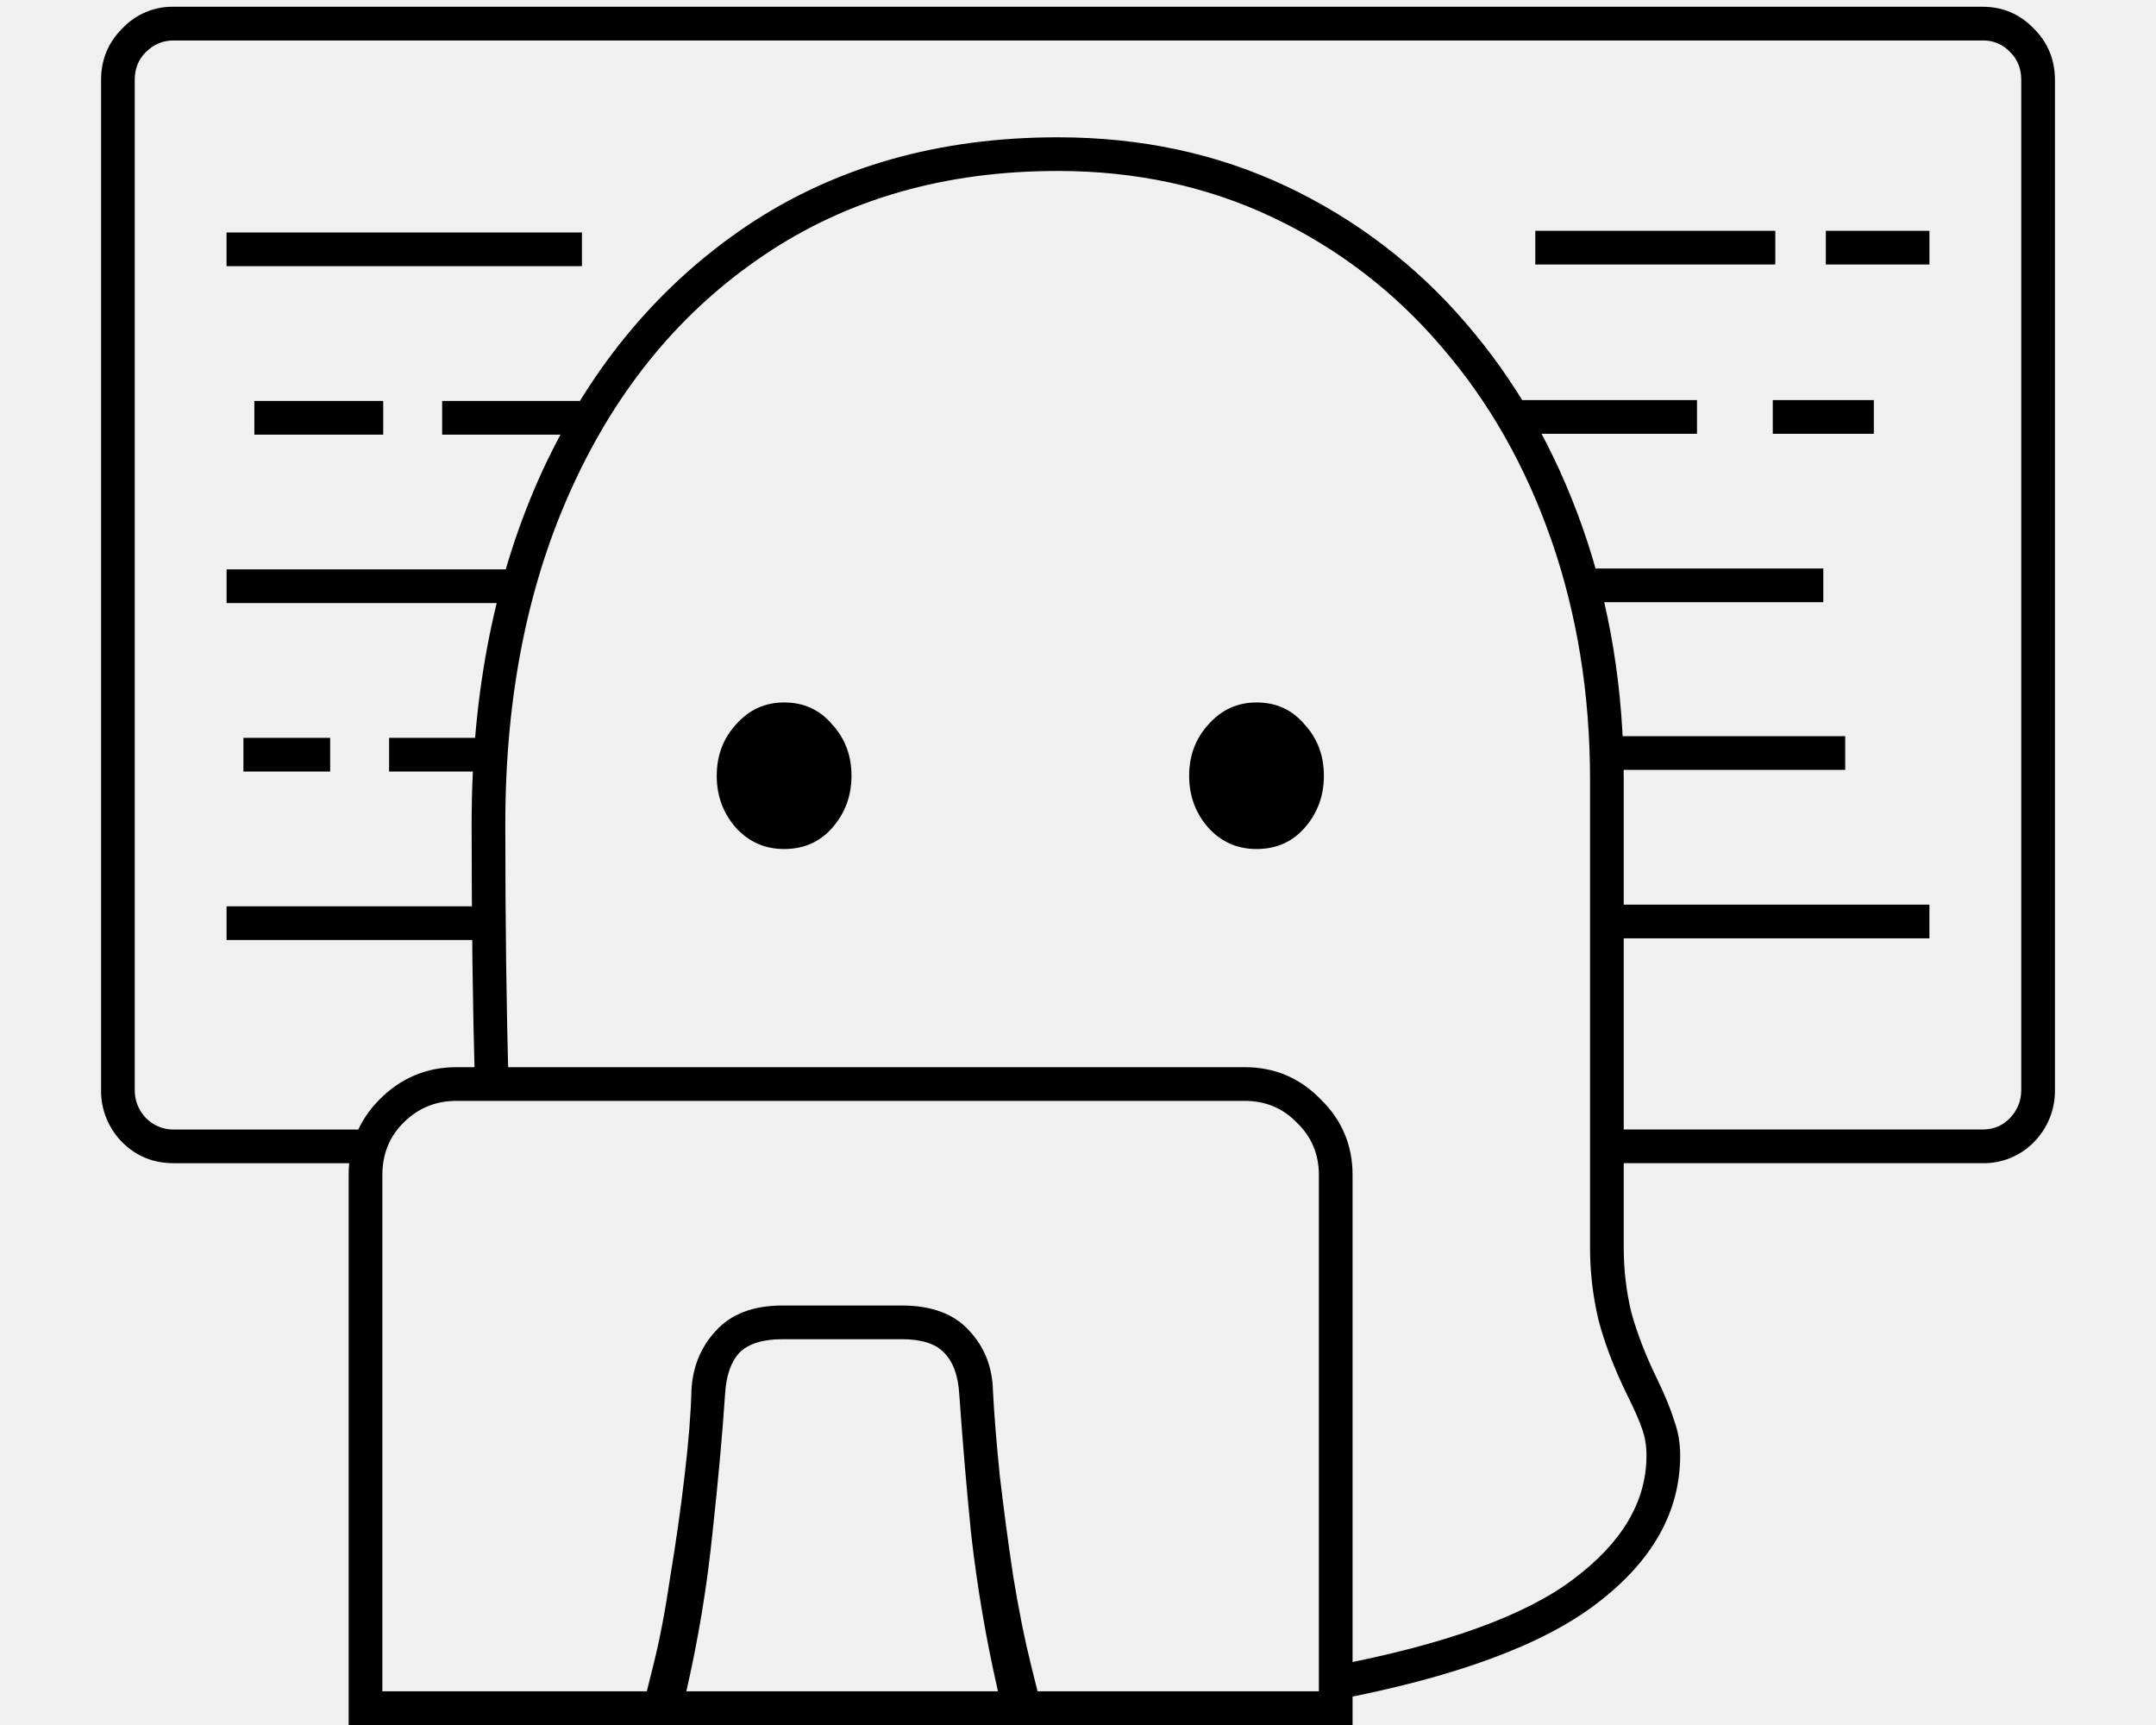
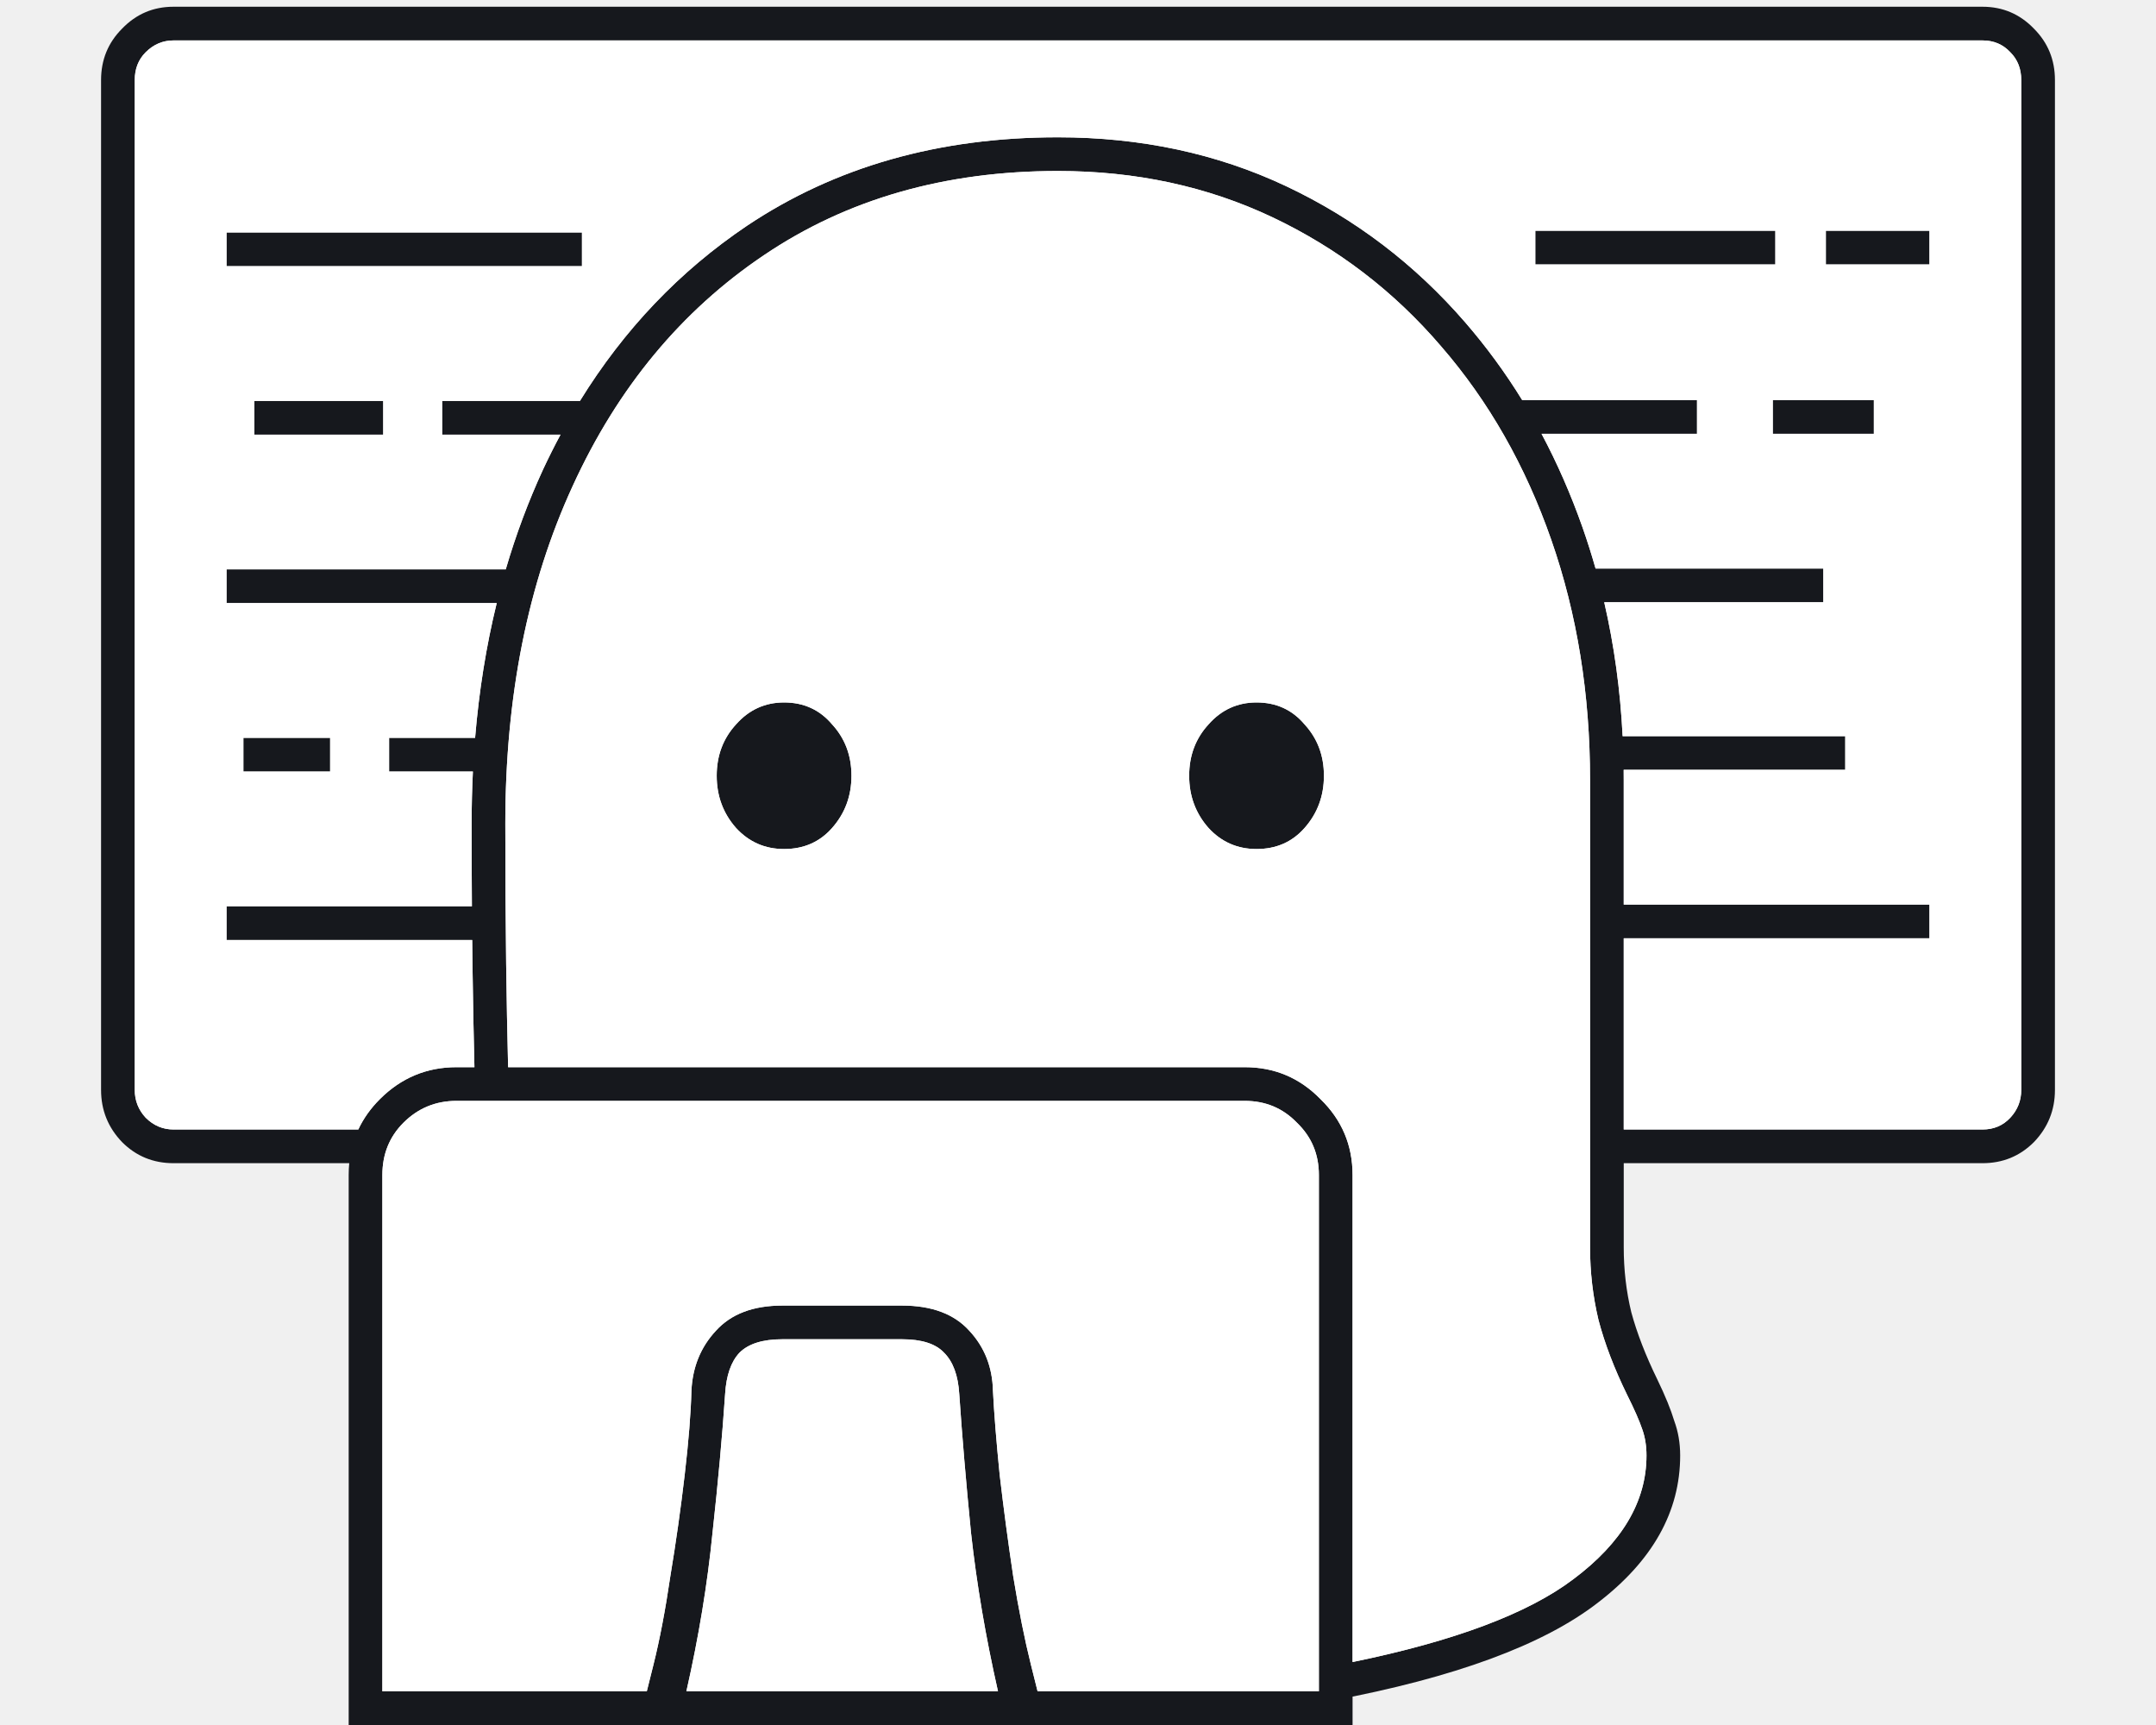
- <svg xmlns="http://www.w3.org/2000/svg" width="80" height="64" fill="currentColor" viewBox="0 0 80 64">
-   <path d="M6.438 43.156c-.75 0-1.386-.26-1.907-.781a2.699 2.699 0 0 1-.781-1.938V2.97c0-.75.26-1.386.781-1.906A2.544 2.544 0 0 1 6.438.25h67.124c.75 0 1.386.27 1.907.813.52.52.781 1.156.781 1.906v37.468a2.7 2.7 0 0 1-.781 1.938 2.596 2.596 0 0 1-1.906.781H59.437v-1.25h14.126c.416 0 .76-.146 1.03-.437.272-.292.407-.636.407-1.032V2.97c0-.417-.135-.76-.406-1.031a1.346 1.346 0 0 0-1.031-.438H6.436c-.395 0-.74.146-1.03.438-.272.27-.407.614-.407 1.03v37.47c0 .395.135.74.406 1.03a1.41 1.41 0 0 0 1.032.438h7.5v1.25h-7.5Zm19.03 19.594h11.563a52.546 52.546 0 0 1-1-5.875 167.767 167.767 0 0 1-.437-5.156c-.042-.688-.23-1.198-.563-1.532-.312-.333-.833-.5-1.562-.5H29.03c-.729 0-1.26.167-1.593.5-.313.334-.49.844-.532 1.532-.104 1.541-.26 3.26-.468 5.156a47.9 47.9 0 0 1-.97 5.875ZM8.407 34.875v-1.25h9.563v1.25H8.406ZM12.937 64V43.594c0-1.104.386-2.042 1.157-2.813.791-.791 1.74-1.187 2.844-1.187h29.25c1.104 0 2.041.396 2.812 1.187.792.771 1.188 1.709 1.188 2.813V64h-37.25Zm1.25-1.25H24l.25-1c.23-.917.438-2.01.625-3.281.208-1.25.385-2.5.531-3.75.146-1.25.23-2.292.25-3.125.042-.875.344-1.615.907-2.219.562-.625 1.385-.938 2.468-.938h4.438c1.104 0 1.937.313 2.5.938.562.604.854 1.344.875 2.219.041.833.125 1.875.25 3.125.146 1.25.312 2.5.5 3.75.208 1.27.427 2.364.656 3.281l.25 1h10.438V43.594c0-.771-.271-1.417-.813-1.938-.52-.541-1.167-.812-1.938-.812h-29.25c-.77 0-1.427.27-1.968.812-.521.521-.781 1.167-.781 1.938V62.75ZM9.032 28.625v-1.25h3.219v1.25h-3.22Zm5.406 0v-1.25h3.532v1.25h-3.532Zm-6.03-6.25v-1.25h10.968l-.313 1.25H8.406Zm1.03-6.25v-1.25h4.782v1.25H9.438ZM29.095 31.5c-.709 0-1.302-.26-1.782-.781-.479-.542-.718-1.188-.718-1.938s.24-1.385.718-1.906c.48-.542 1.073-.813 1.782-.813.729 0 1.323.271 1.781.813.48.52.719 1.156.719 1.906s-.24 1.396-.719 1.938c-.458.52-1.052.781-1.781.781ZM16.406 16.125v-1.25h5.75l-.312 1.25h-5.438Zm-8-6.25v-1.25h13.188v1.25H8.406Zm41.032 53.219v-1.282c4.166-.791 7.145-1.864 8.937-3.218 1.813-1.354 2.719-2.886 2.719-4.594 0-.354-.052-.677-.157-.969-.104-.312-.291-.74-.562-1.281-.48-.98-.833-1.906-1.063-2.781A11.565 11.565 0 0 1 59 46.28V28.938c0-3.188-.48-6.157-1.438-8.907s-2.322-5.146-4.093-7.187a18.696 18.696 0 0 0-6.25-4.781c-2.417-1.146-5.073-1.72-7.969-1.72-4.188 0-7.823 1.042-10.906 3.126-3.063 2.062-5.427 4.916-7.094 8.562-1.667 3.625-2.5 7.802-2.5 12.532 0 1.833.01 3.562.031 5.187.021 1.625.052 3.156.094 4.594h-1.25a285.558 285.558 0 0 1-.094-4.594c-.02-1.625-.031-3.354-.031-5.188 0-4.937.885-9.322 2.656-13.156 1.792-3.833 4.313-6.843 7.563-9.031 3.27-2.188 7.114-3.281 11.531-3.281 3.083 0 5.906.604 8.469 1.812a19.994 19.994 0 0 1 6.656 5.063c1.875 2.166 3.323 4.698 4.344 7.594 1.02 2.895 1.531 6.02 1.531 9.375V46.28c0 .834.094 1.636.281 2.407.209.77.532 1.604.969 2.5.292.604.5 1.114.625 1.53.146.397.219.824.219 1.282 0 2.083-1.021 3.906-3.063 5.469-2.02 1.562-5.302 2.77-9.843 3.625ZM46.624 31.5c-.708 0-1.302-.26-1.781-.781-.48-.542-.719-1.188-.719-1.938s.24-1.385.719-1.906c.479-.542 1.073-.813 1.781-.813.73 0 1.323.271 1.781.813.48.52.719 1.156.719 1.906s-.24 1.396-.719 1.938c-.458.52-1.052.781-1.781.781Zm12.938 3.313v-1.25h12.03v1.25h-12.03Zm0-6.25v-1.25h8.906v1.25h-8.906Zm-.657-6.22v-1.25h8.75v1.25h-8.75Zm-2.562-6.25-.625-1.25h7.25v1.25h-6.625Zm9.437 0v-1.25h3.75v1.25h-3.75Zm-8.812-6.28v-1.25h8.906v1.25h-8.906Zm10.781 0v-1.25h3.844v1.25H67.75Z" />
+ <svg xmlns="http://www.w3.org/2000/svg" width="80" height="64" viewBox="0 0 80 64" fill="none">
+   <g id="code">
+     <g id="ð¨ð»âð»">
+       <path d="M6.438 43.156C5.688 43.156 5.052 42.896 4.531 42.375C4.01 41.833 3.75 41.188 3.75 40.438V2.969C3.75 2.219 4.01 1.583 4.531 1.062C5.052 0.521 5.688 0.25 6.438 0.25H73.562C74.312 0.25 74.948 0.521 75.469 1.062C75.99 1.583 76.25 2.219 76.25 2.969V40.438C76.25 41.188 75.99 41.833 75.469 42.375C74.948 42.896 74.312 43.156 73.562 43.156H59.438V41.906H60.25H73.562C73.979 41.906 74.323 41.76 74.594 41.469C74.865 41.177 75 40.833 75 40.438V2.969C75 2.552 74.865 2.208 74.594 1.938C74.323 1.646 73.979 1.5 73.562 1.5H6.438C6.042 1.5 5.698 1.646 5.406 1.938C5.135 2.208 5 2.552 5 2.969V40.438C5 40.833 5.135 41.177 5.406 41.469C5.698 41.76 6.042 41.906 6.438 41.906H13.295H13.938V43.156H6.438ZM25.469 62.75H37.031C36.573 60.729 36.24 58.771 36.031 56.875C35.844 54.979 35.698 53.26 35.594 51.719C35.552 51.031 35.365 50.521 35.031 50.188C34.719 49.854 34.198 49.688 33.469 49.688H29.031C28.302 49.688 27.771 49.854 27.438 50.188C27.125 50.521 26.948 51.031 26.906 51.719C26.802 53.26 26.646 54.979 26.438 56.875C26.25 58.771 25.927 60.729 25.469 62.75ZM8.406 34.875V33.625H17.51H17.969V34.875H17.521H8.406ZM12.938 64V43.594C12.938 42.98 13.057 42.417 13.295 41.906C13.485 41.498 13.752 41.123 14.094 40.781C14.885 39.99 15.833 39.594 16.938 39.594H17.604H18.854H46.188C47.292 39.594 48.229 39.99 49 40.781C49.792 41.552 50.188 42.49 50.188 43.594V61.664V64H12.938ZM14.188 62.75H24L24.25 61.75C24.479 60.833 24.688 59.74 24.875 58.469C25.083 57.219 25.26 55.969 25.406 54.719C25.552 53.469 25.635 52.427 25.656 51.594C25.698 50.719 26 49.979 26.562 49.375C27.125 48.75 27.948 48.438 29.031 48.438H33.469C34.573 48.438 35.406 48.75 35.969 49.375C36.531 49.979 36.823 50.719 36.844 51.594C36.885 52.427 36.969 53.469 37.094 54.719C37.24 55.969 37.406 57.219 37.594 58.469C37.802 59.74 38.021 60.833 38.25 61.75L38.5 62.75H48.938V43.594C48.938 42.823 48.667 42.177 48.125 41.656C47.604 41.115 46.958 40.844 46.188 40.844H16.938C16.167 40.844 15.51 41.115 14.969 41.656C14.448 42.177 14.188 42.823 14.188 43.594V62.75ZM9.031 28.625V27.375H12.25V28.625H9.031ZM14.438 28.625V27.375H17.629H17.969V28.625H17.547H14.438ZM8.406 22.375V21.125H18.766H19.375L19.062 22.375H18.431H8.406ZM9.438 16.125V14.875H14.219V16.125H9.438ZM29.094 31.5C28.385 31.5 27.792 31.24 27.312 30.719C26.833 30.177 26.594 29.531 26.594 28.781C26.594 28.031 26.833 27.396 27.312 26.875C27.792 26.333 28.385 26.062 29.094 26.062C29.823 26.062 30.417 26.333 30.875 26.875C31.354 27.396 31.594 28.031 31.594 28.781C31.594 29.531 31.354 30.177 30.875 30.719C30.417 31.24 29.823 31.5 29.094 31.5ZM16.406 16.125V14.875H21.519H22.156L21.844 16.125H20.799H16.406ZM8.406 9.875V8.625H21.594V9.875H8.406ZM49.438 63.094V61.812C49.692 61.764 49.942 61.715 50.188 61.664C53.964 60.889 56.693 59.865 58.375 58.594C60.188 57.24 61.094 55.708 61.094 54C61.094 53.646 61.042 53.323 60.938 53.031C60.833 52.719 60.646 52.292 60.375 51.75C59.896 50.771 59.542 49.844 59.312 48.969C59.104 48.094 59 47.198 59 46.281V28.938C59 25.75 58.521 22.781 57.562 20.031C56.604 17.281 55.24 14.885 53.469 12.844C51.719 10.802 49.635 9.208 47.219 8.062C44.802 6.917 42.146 6.344 39.25 6.344C35.062 6.344 31.427 7.385 28.344 9.469C25.281 11.531 22.917 14.385 21.25 18.031C19.583 21.656 18.75 25.833 18.75 30.562C18.75 32.396 18.76 34.125 18.781 35.75C18.799 37.096 18.823 38.377 18.854 39.594C18.861 39.846 18.868 40.096 18.875 40.344H17.625C17.618 40.096 17.611 39.846 17.604 39.594C17.573 38.377 17.549 37.096 17.531 35.75C17.528 35.462 17.524 35.17 17.521 34.875C17.517 34.465 17.513 34.048 17.51 33.625C17.503 32.639 17.5 31.618 17.5 30.562C17.5 29.907 17.516 29.261 17.547 28.625C17.567 28.204 17.595 27.787 17.629 27.375C17.774 25.632 18.041 23.966 18.431 22.375C18.534 21.953 18.646 21.536 18.766 21.125C19.145 19.832 19.608 18.593 20.156 17.406C20.361 16.968 20.575 16.541 20.799 16.125C21.029 15.697 21.269 15.28 21.519 14.875C23.155 12.223 25.221 10.056 27.719 8.375C30.99 6.188 34.833 5.094 39.25 5.094C42.333 5.094 45.156 5.698 47.719 6.906C50.281 8.115 52.5 9.802 54.375 11.969C55.15 12.865 55.853 13.823 56.482 14.844C56.733 15.251 56.972 15.667 57.2 16.094C57.782 17.185 58.288 18.341 58.719 19.562C58.896 20.066 59.058 20.576 59.205 21.094C59.322 21.506 59.429 21.923 59.526 22.344C59.894 23.937 60.122 25.593 60.209 27.312C60.23 27.726 60.243 28.142 60.248 28.562C60.249 28.687 60.25 28.812 60.25 28.938V33.562V34.812V41.906V46.281C60.25 47.115 60.344 47.917 60.531 48.688C60.74 49.458 61.062 50.292 61.5 51.188C61.792 51.792 62 52.302 62.125 52.719C62.271 53.115 62.344 53.542 62.344 54C62.344 56.083 61.323 57.906 59.281 59.469C57.26 61.031 53.979 62.24 49.438 63.094ZM46.625 31.5C45.917 31.5 45.323 31.24 44.844 30.719C44.365 30.177 44.125 29.531 44.125 28.781C44.125 28.031 44.365 27.396 44.844 26.875C45.323 26.333 45.917 26.062 46.625 26.062C47.354 26.062 47.948 26.333 48.406 26.875C48.885 27.396 49.125 28.031 49.125 28.781C49.125 29.531 48.885 30.177 48.406 30.719C47.948 31.24 47.354 31.5 46.625 31.5ZM59.562 34.812V33.562H60.25H71.594V34.812H60.25H59.562ZM59.562 28.562V27.312H60.209H68.469V28.562H60.248H59.562ZM58.906 22.344V21.094H59.205H67.656V22.344H59.526H58.906ZM56.344 16.094L55.719 14.844H56.482H62.969V16.094H57.2H56.344ZM65.781 16.094V14.844H69.531V16.094H65.781ZM56.969 9.812V8.562H65.875V9.812H56.969ZM67.75 9.812V8.562H71.594V9.812H67.75Z" fill="#16181D" />
+       <path fill-rule="evenodd" clip-rule="evenodd" d="M18.854 39.594H46.188C47.292 39.594 48.229 39.99 49 40.781C49.792 41.552 50.188 42.49 50.188 43.594V61.664C53.964 60.889 56.693 59.865 58.375 58.594C60.188 57.24 61.094 55.708 61.094 54C61.094 53.646 61.042 53.323 60.938 53.031C60.833 52.719 60.646 52.292 60.375 51.75C59.896 50.771 59.542 49.844 59.312 48.969C59.104 48.094 59 47.198 59 46.281V28.938C59 25.75 58.521 22.781 57.562 20.031C56.604 17.281 55.24 14.885 53.469 12.844C51.719 10.802 49.635 9.208 47.219 8.062C44.802 6.917 42.146 6.344 39.25 6.344C35.062 6.344 31.427 7.385 28.344 9.469C25.281 11.531 22.917 14.385 21.25 18.031C19.583 21.656 18.75 25.833 18.75 30.562C18.75 32.396 18.76 34.125 18.781 35.75C18.799 37.096 18.823 38.377 18.854 39.594ZM27.312 30.719C27.792 31.24 28.385 31.5 29.094 31.5C29.823 31.5 30.417 31.24 30.875 30.719C31.354 30.177 31.594 29.531 31.594 28.781C31.594 28.031 31.354 27.396 30.875 26.875C30.417 26.333 29.823 26.062 29.094 26.062C28.385 26.062 27.792 26.333 27.312 26.875C26.833 27.396 26.594 28.031 26.594 28.781C26.594 29.531 26.833 30.177 27.312 30.719ZM44.844 30.719C45.323 31.24 45.917 31.5 46.625 31.5C47.354 31.5 47.948 31.24 48.406 30.719C48.885 30.177 49.125 29.531 49.125 28.781C49.125 28.031 48.885 27.396 48.406 26.875C47.948 26.333 47.354 26.062 46.625 26.062C45.917 26.062 45.323 26.333 44.844 26.875C44.365 27.396 44.125 28.031 44.125 28.781C44.125 29.531 44.365 30.177 44.844 30.719Z" fill="white" />
+       <path fill-rule="evenodd" clip-rule="evenodd" d="M60.25 41.906H73.562C73.979 41.906 74.323 41.76 74.594 41.469C74.865 41.177 75 40.833 75 40.438V2.969C75 2.552 74.865 2.208 74.594 1.938C74.323 1.646 73.979 1.5 73.562 1.5H6.438C6.042 1.5 5.698 1.646 5.406 1.938C5.135 2.208 5 2.552 5 2.969V40.438C5 40.833 5.135 41.177 5.406 41.469C5.698 41.76 6.042 41.906 6.438 41.906H13.295C13.485 41.498 13.752 41.123 14.094 40.781C14.885 39.99 15.833 39.594 16.938 39.594H17.604C17.573 38.377 17.549 37.096 17.531 35.75C17.528 35.462 17.524 35.17 17.521 34.875H8.406V33.625H17.51C17.503 32.639 17.5 31.618 17.5 30.562C17.5 29.907 17.516 29.261 17.547 28.625H14.438V27.375H17.629C17.774 25.632 18.041 23.966 18.431 22.375H8.406V21.125H18.766C19.145 19.832 19.608 18.593 20.156 17.406C20.361 16.968 20.575 16.541 20.799 16.125H16.406V14.875H21.519C23.155 12.223 25.221 10.056 27.719 8.375C30.99 6.188 34.833 5.094 39.25 5.094C42.333 5.094 45.156 5.698 47.719 6.906C50.281 8.115 52.5 9.802 54.375 11.969C55.15 12.865 55.853 13.823 56.482 14.844H62.969V16.094H57.2C57.782 17.185 58.288 18.341 58.719 19.562C58.896 20.066 59.058 20.576 59.205 21.094H67.656V22.344H59.526C59.894 23.937 60.122 25.593 60.209 27.312H68.469V28.562H60.248C60.249 28.687 60.25 28.812 60.25 28.938V33.562H71.594V34.812H60.25V41.906ZM9.031 27.375V28.625H12.25V27.375H9.031ZM9.438 14.875V16.125H14.219V14.875H9.438ZM8.406 8.625V9.875H21.594V8.625H8.406ZM65.781 14.844V16.094H69.531V14.844H65.781ZM56.969 8.562V9.812H65.875V8.562H56.969ZM67.75 8.562V9.812H71.594V8.562H67.75Z" fill="white" />
+       <path d="M14.188 62.75H24L24.25 61.75C24.479 60.833 24.688 59.74 24.875 58.469C25.083 57.219 25.26 55.969 25.406 54.719C25.552 53.469 25.635 52.427 25.656 51.594C25.698 50.719 26 49.979 26.562 49.375C27.125 48.75 27.948 48.438 29.031 48.438H33.469C34.573 48.438 35.406 48.75 35.969 49.375C36.531 49.979 36.823 50.719 36.844 51.594C36.885 52.427 36.969 53.469 37.094 54.719C37.24 55.969 37.406 57.219 37.594 58.469C37.802 59.74 38.021 60.833 38.25 61.75L38.5 62.75H48.938V43.594C48.938 42.823 48.667 42.177 48.125 41.656C47.604 41.115 46.958 40.844 46.188 40.844H16.938C16.167 40.844 15.51 41.115 14.969 41.656C14.448 42.177 14.188 42.823 14.188 43.594V62.75Z" fill="white" />
+       <path d="M25.469 62.75H37.031C36.573 60.729 36.24 58.771 36.031 56.875C35.844 54.979 35.698 53.26 35.594 51.719C35.552 51.031 35.365 50.521 35.031 50.188C34.719 49.854 34.198 49.688 33.469 49.688H29.031C28.302 49.688 27.771 49.854 27.438 50.188C27.125 50.521 26.948 51.031 26.906 51.719C26.802 53.26 26.646 54.979 26.438 56.875C26.25 58.771 25.927 60.729 25.469 62.75Z" fill="white" />
+     </g>
+   </g>
</svg>
